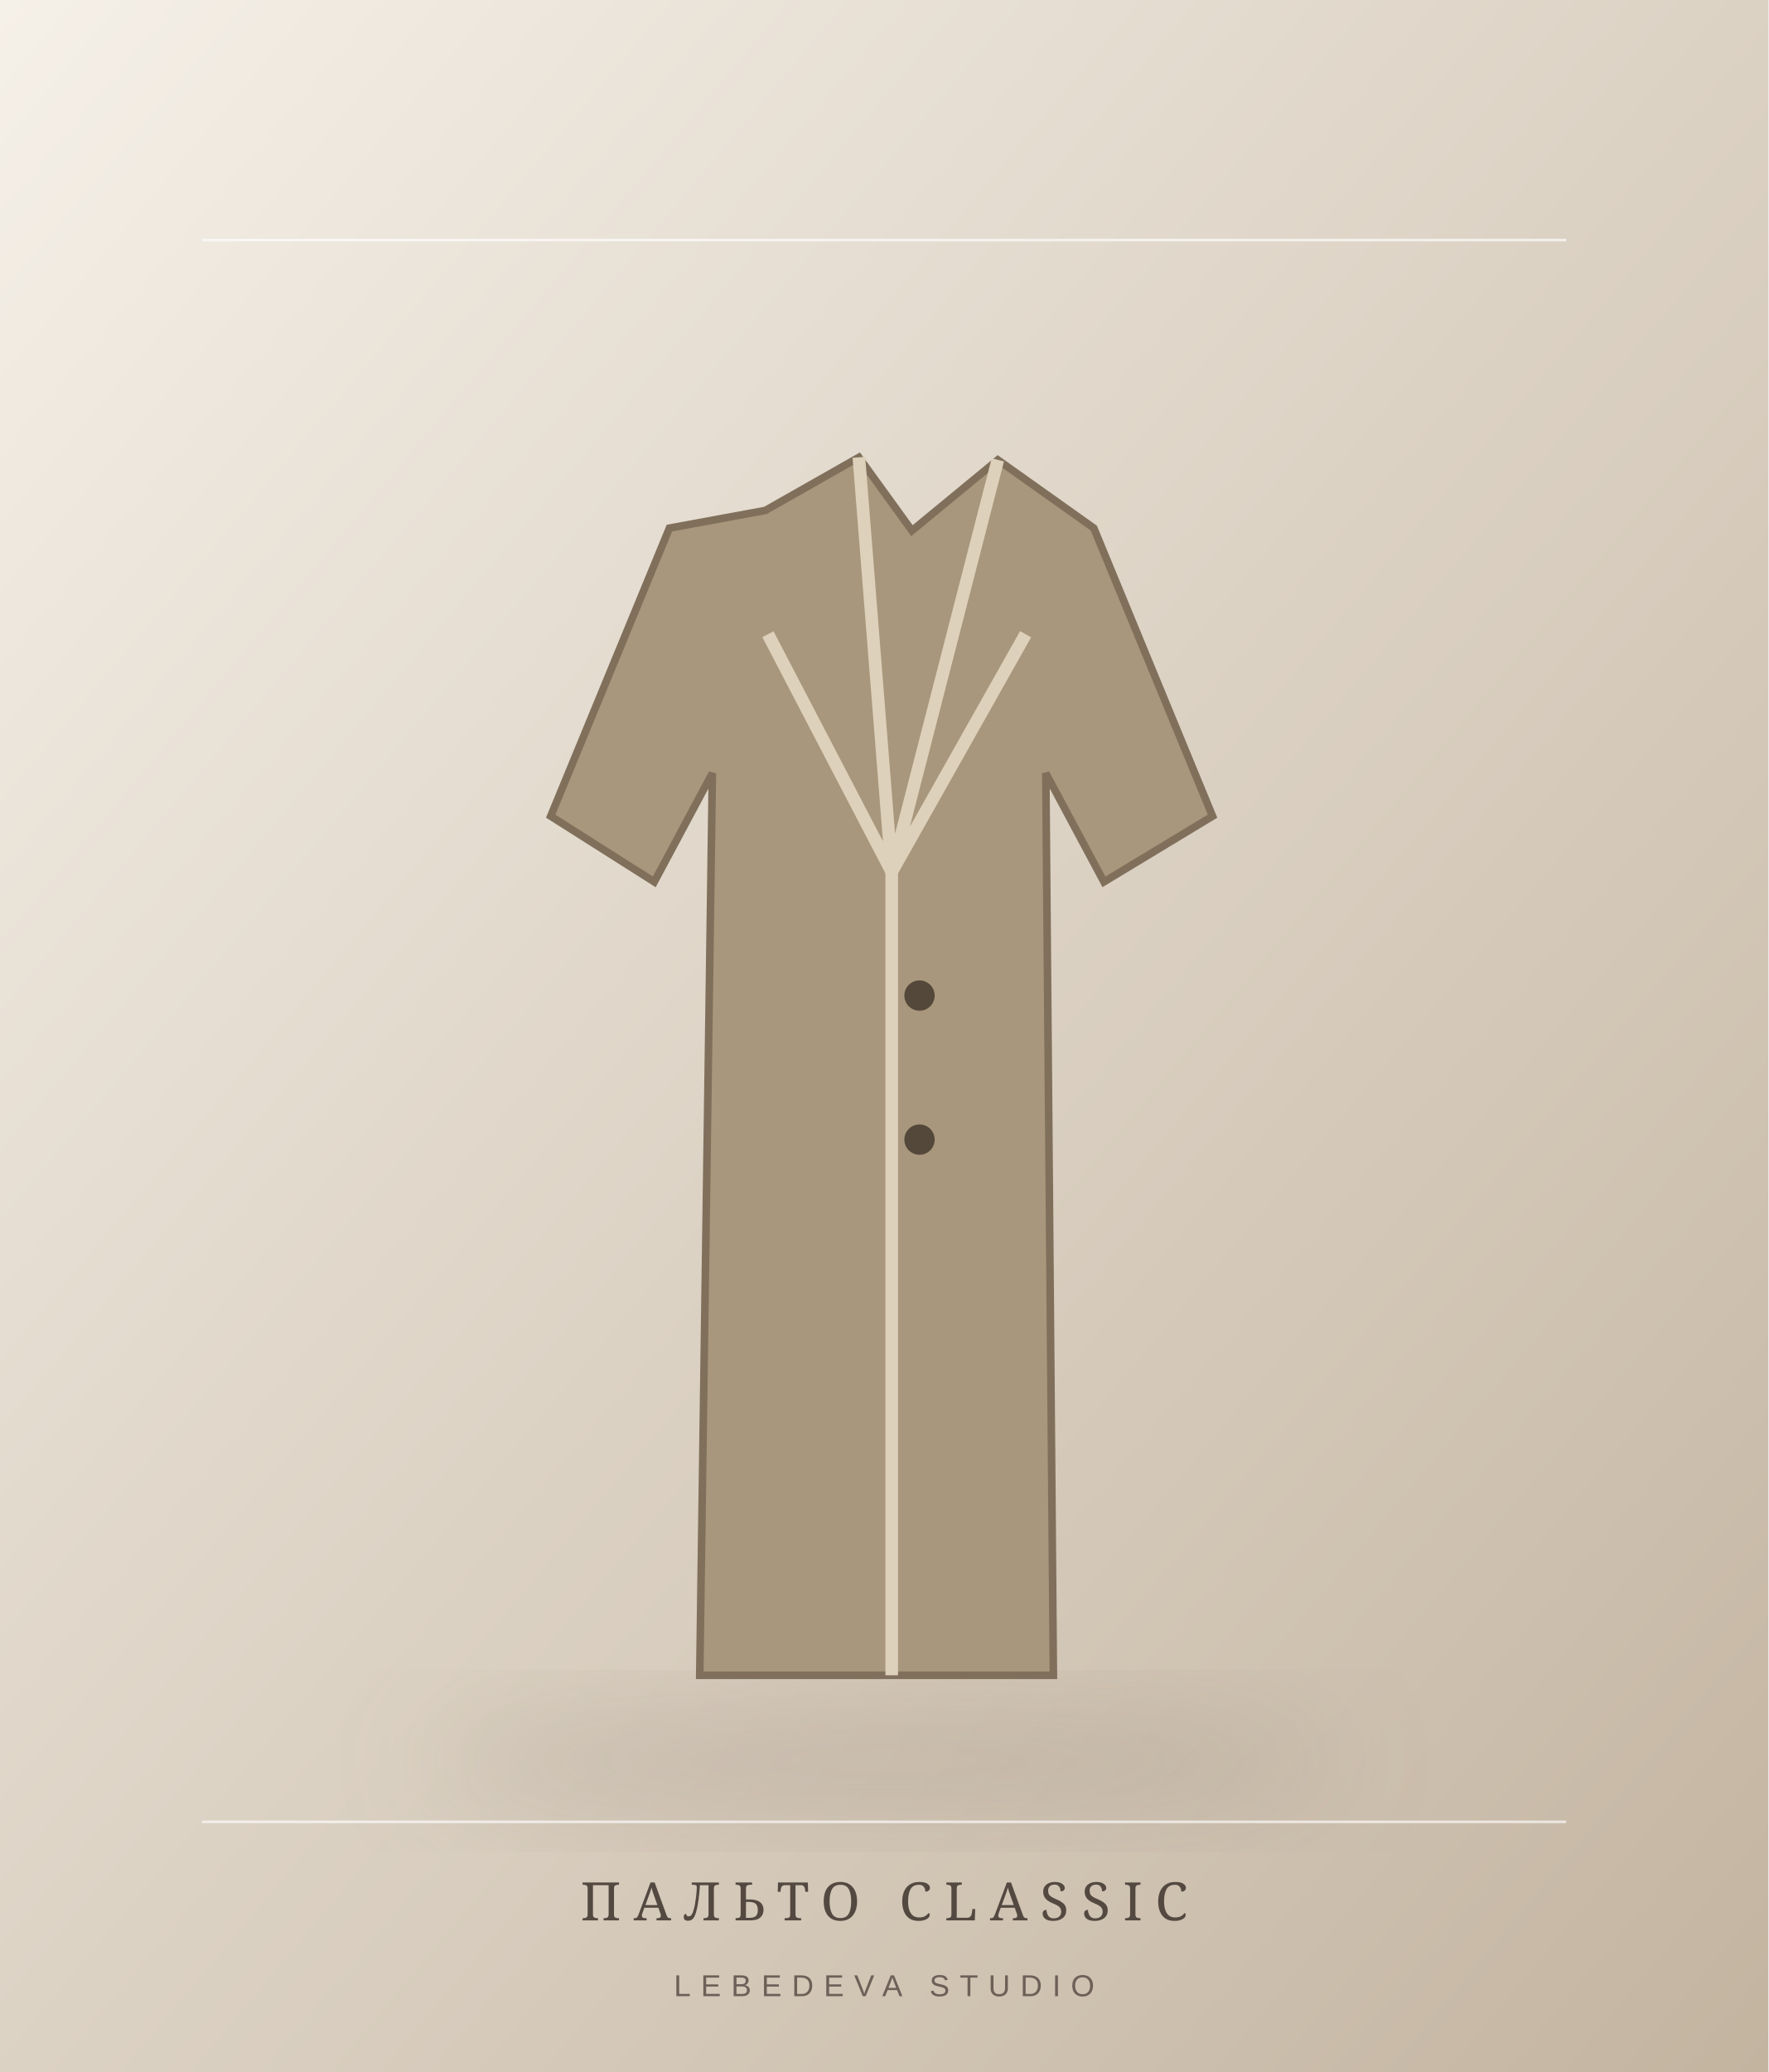
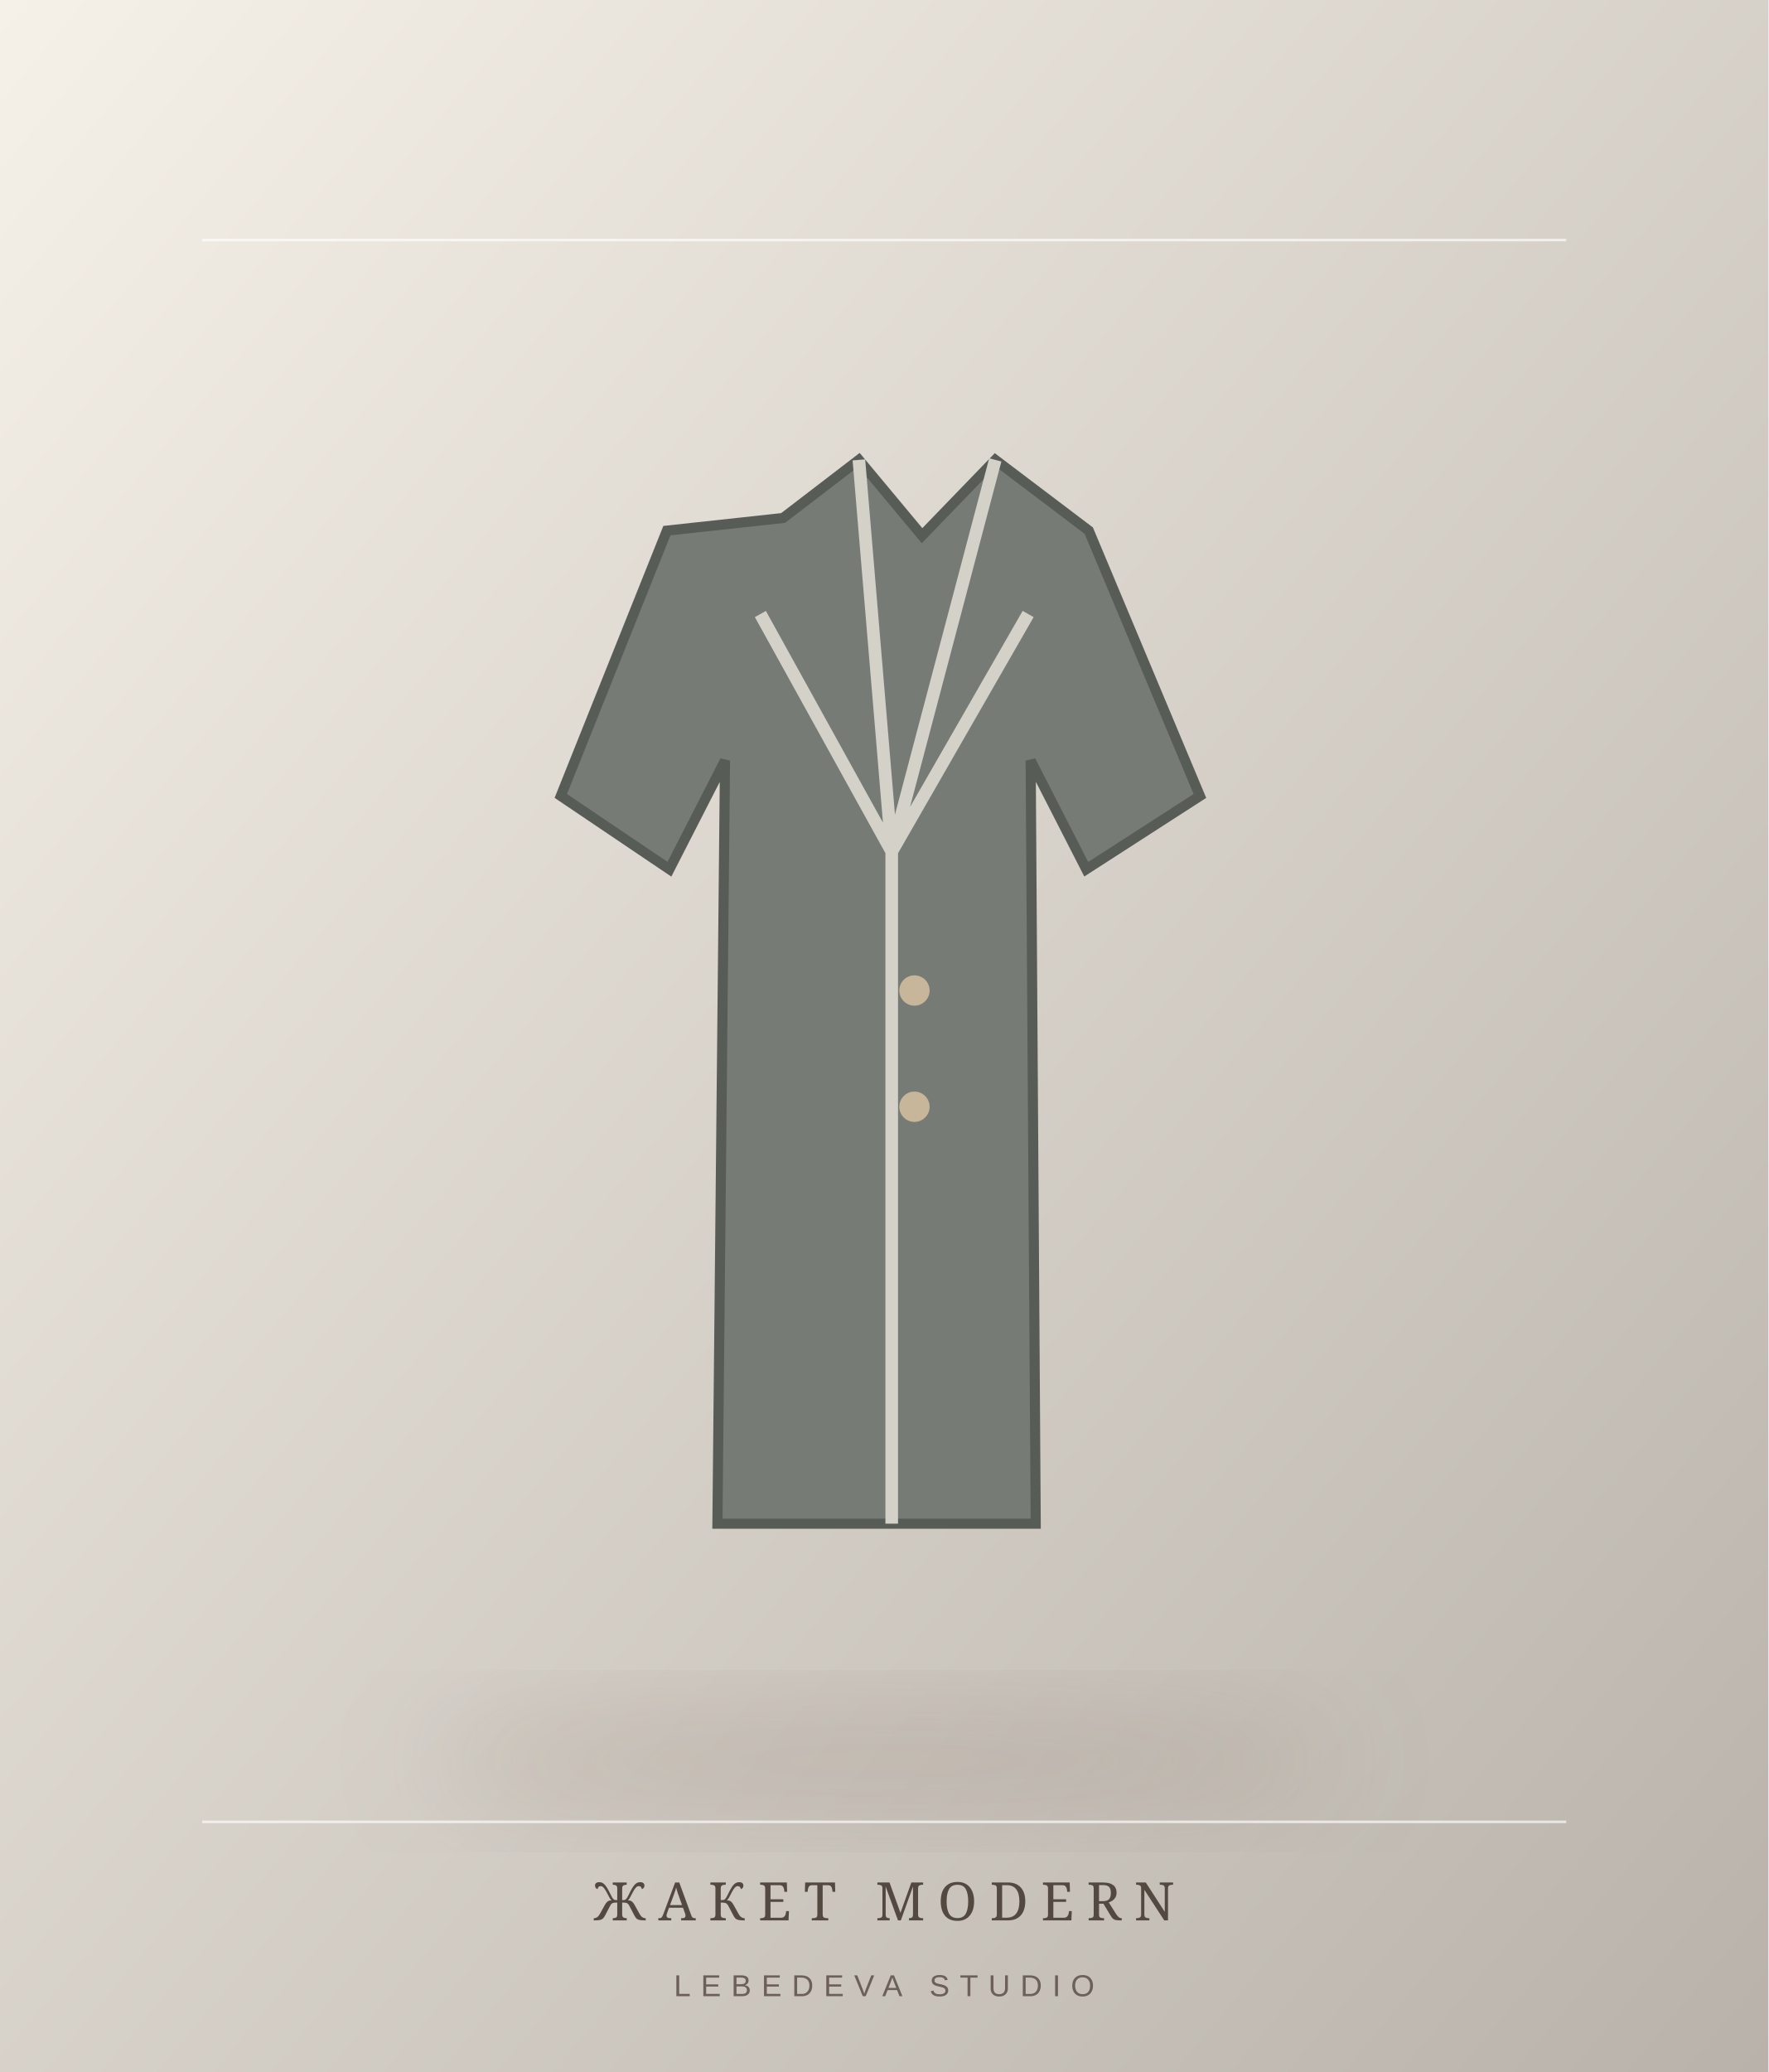
<svg xmlns="http://www.w3.org/2000/svg" viewBox="0 0 700 820">
  <defs>
    <linearGradient id="g" x2="1" y2="1">
      <stop stop-color="#f5f0e8" />
-       <stop offset="1" stop-color="#c3b4a0" />
+       <stop offset="1" stop-color="#b8b2aa" />
    </linearGradient>
    <filter id="s">
      <feGaussianBlur stdDeviation="23" />
    </filter>
  </defs>
  <rect width="700" height="820" fill="url(#g)" />
  <ellipse cx="350" cy="697" rx="180" ry="30" fill="#7c6c60" opacity=".16" filter="url(#s)" />
  <path d="M80 95 H620 M80 721 H620" stroke="#ffffff" opacity=".65" />
-   <path d="M303 202 L340 181 361 210 395 182 433 209 480 323 437 349 414 306 417 663 277 663 282 306 259 349 218 323 265 209Z" fill="#a8977c" stroke="#80705b" stroke-width="3" />
-   <path d="M340 181 L353 345 304 251 M395 182 L353 345 406 251 M353 345 L353 663" fill="none" stroke="#ded1bb" stroke-width="5" />
-   <circle cx="364" cy="394" r="6" fill="#54483b" />
-   <circle cx="364" cy="451" r="6" fill="#54483b" />
-   <text x="350" y="760" text-anchor="middle" font-family="Georgia,serif" font-size="21" letter-spacing="5" fill="#534941">ПАЛЬТО CLASSIC</text>
+   <path d="M310 205 L340 182 365 212 394 182 431 210 475 315 430 344 408 301 410 603 284 603 287 301 265 344 222 315 264 210Z" fill="#777b75" stroke="#585c57" stroke-width="4" />
+   <path d="M340 182 L353 337 301 243 M394 182 L353 337 407 243 M353 337 L353 603" stroke="#d3d1c8" fill="none" stroke-width="5" />
+   <circle cx="362" cy="392" r="6" fill="#c7b69a" />
+   <circle cx="362" cy="438" r="6" fill="#c7b69a" />
+   <text x="350" y="760" text-anchor="middle" font-family="Georgia,serif" font-size="21" letter-spacing="5" fill="#534941">ЖАКЕТ MODERN</text>
  <text x="350" y="790" text-anchor="middle" font-family="Arial,sans-serif" font-size="12" letter-spacing="4" fill="#6c6058">LEBEDEVA STUDIO</text>
</svg>
